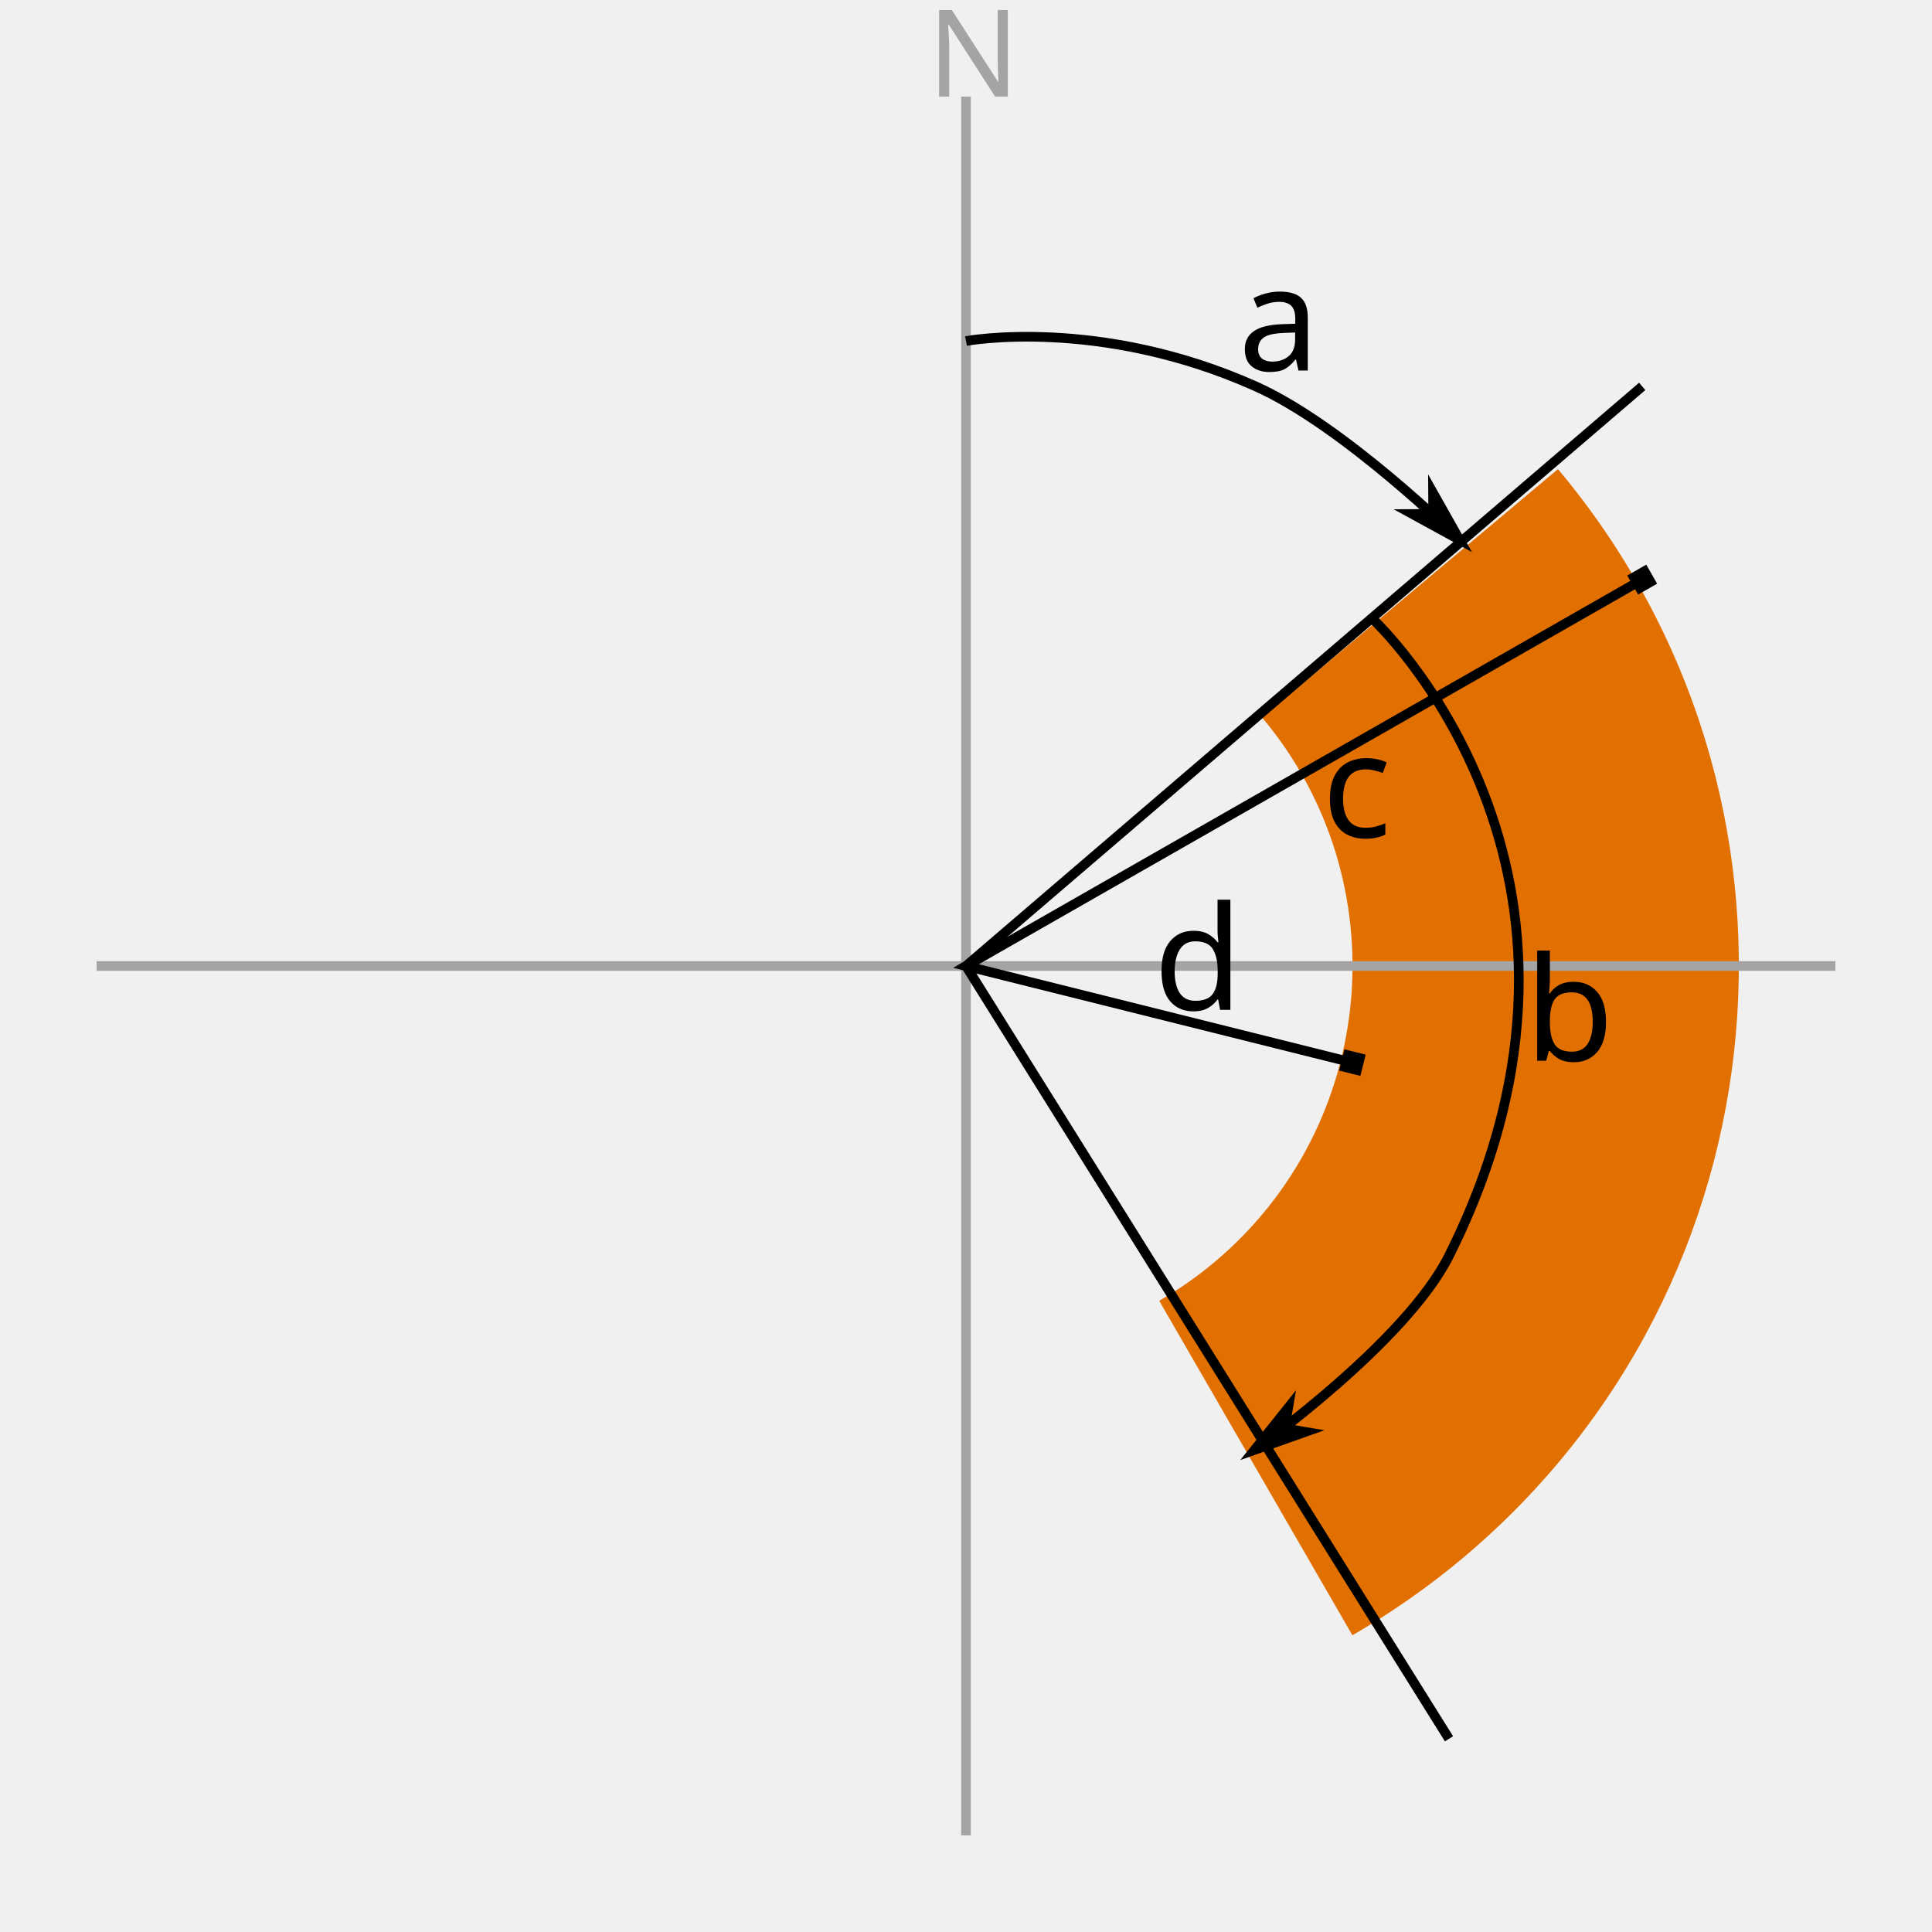
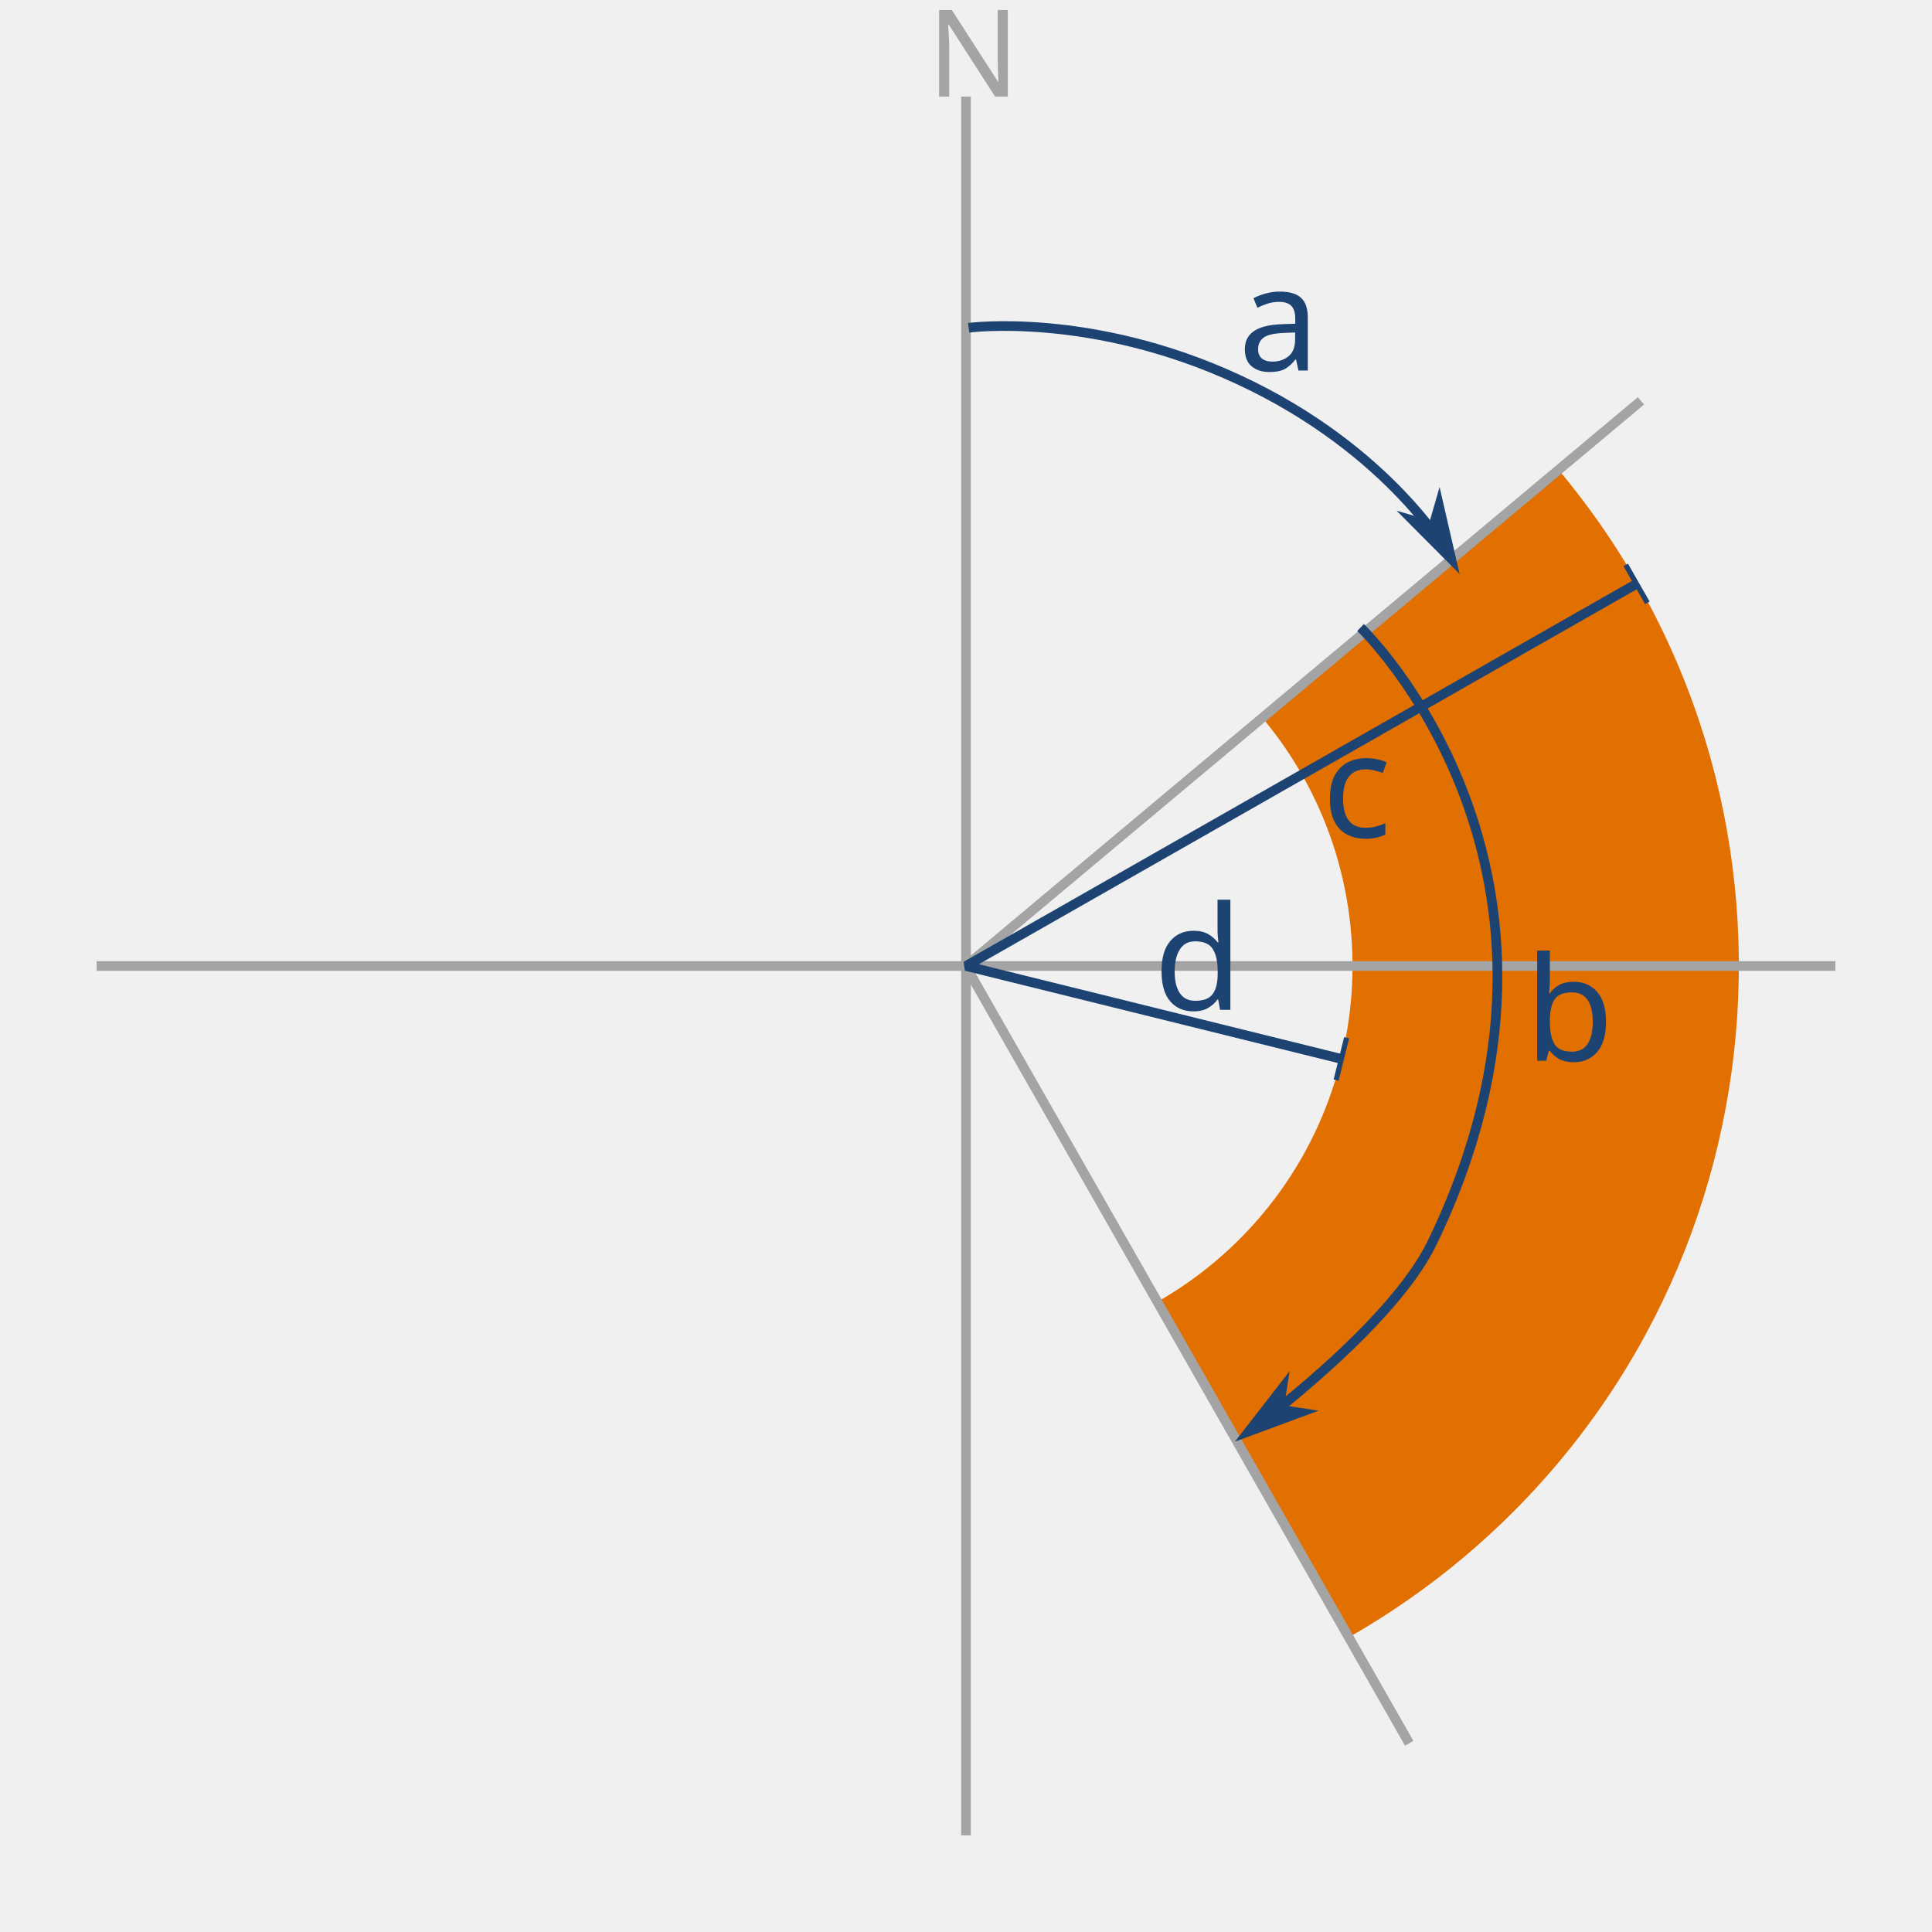
<svg xmlns="http://www.w3.org/2000/svg" width="200" height="200" id="svg2" version="1.1">
  <defs id="defs4">
-     <marker orient="auto" refY="0.0" refX="0.0" id="SquareS" style="overflow:visible">
-       <path id="path3965" d="M -5.0,-5.0 L -5.0,5.0 L 5.0,5.0 L 5.0,-5.0 L -5.0,-5.0 z " style="fill-rule:evenodd;stroke:#000000;stroke-width:1.0pt" transform="scale(0.2)" />
+     <marker style="overflow:visible" id="StopM" refX="0.0" refY="0.0" orient="auto">
+       <path transform="scale(0.4)" style="fill:none;fill-opacity:0.75;fill-rule:evenodd;stroke:#000000;stroke-width:1.0pt" d="M 0.0,5.65 L 0.0,-5.65" id="path4370" />
    </marker>
-     <marker style="overflow:visible" id="DistanceStart" refX="0.0" refY="0.0" orient="auto">
+     <marker style="overflow:visible" id="SquareS" refX="0.0" refY="0.0" orient="auto">
+       <path transform="scale(0.2)" style="fill-rule:evenodd;stroke:#000000;stroke-width:1.0pt" d="M -5.0,-5.0 L -5.0,5.0 L 5.0,5.0 L 5.0,-5.0 L -5.0,-5.0 z " id="path3965" />
+     </marker>
+     <marker orient="auto" refY="0.0" refX="0.0" id="DistanceStart" style="overflow:visible">
      <g id="g2300">
-         <path style="fill:none;stroke:#ffffff;stroke-width:1.15;stroke-linecap:square" d="M 0,0 L 2,0" id="path2306" />
-         <path style="fill:#000000;fill-rule:evenodd;stroke:none" d="M 0,0 L 13,4 L 9,0 13,-4 L 0,0 z " id="path2302" />
-         <path style="fill:none;stroke:#000000;stroke-width:1;stroke-linecap:square" d="M 0,-4 L 0,40" id="path2304" />
+         <path id="path2306" d="M 0,0 L 2,0" style="fill:none;stroke:#ffffff;stroke-width:1.15;stroke-linecap:square" />
+         <path id="path2302" d="M 0,0 L 13,4 L 9,0 13,-4 L 0,0 z " style="fill:#000000;fill-rule:evenodd;stroke:none" />
+         <path id="path2304" d="M 0,-4 L 0,40" style="fill:none;stroke:#000000;stroke-width:1;stroke-linecap:square" />
      </g>
    </marker>
-     <marker orient="auto" refY="0.0" refX="0.0" id="Arrow1Mend" style="overflow:visible;">
-       <path id="path3898" d="M 0.0,0.0 L 5.0,-5.0 L -12.5,0.0 L 5.0,5.0 L 0.0,0.0 z " style="fill-rule:evenodd;stroke:#000000;stroke-width:1.0pt;" transform="scale(0.4) rotate(180) translate(10,0)" />
+     <marker style="overflow:visible;" id="Arrow1Mend" refX="0.0" refY="0.0" orient="auto">
+       <path transform="scale(0.4) rotate(180) translate(10,0)" style="fill-rule:evenodd;stroke:#000000;stroke-width:1.0pt;" d="M 0.0,0.0 L 5.0,-5.0 L -12.5,0.0 L 5.0,5.0 L 0.0,0.0 z " id="path3898" />
    </marker>
-     <marker orient="auto" refY="0.0" refX="0.0" id="Arrow1Lend" style="overflow:visible;">
-       <path id="path3892" d="M 0.0,0.0 L 5.0,-5.0 L -12.5,0.0 L 5.0,5.0 L 0.0,0.0 z " style="fill-rule:evenodd;stroke:#000000;stroke-width:1.0pt;" transform="scale(0.8) rotate(180) translate(12.5,0)" />
+     <marker style="overflow:visible;" id="Arrow1Lend" refX="0.0" refY="0.0" orient="auto">
+       <path transform="scale(0.8) rotate(180) translate(12.5,0)" style="fill-rule:evenodd;stroke:#000000;stroke-width:1.0pt;" d="M 0.0,0.0 L 5.0,-5.0 L -12.5,0.0 L 5.0,5.0 L 0.0,0.0 z " id="path3892" />
+     </marker>
+     <marker style="overflow:visible;" id="Arrow1MendS" refX="0.0" refY="0.0" orient="auto">
+       <path transform="scale(0.4) rotate(180) translate(10,0)" style="stroke:#1d4373;stroke-width:1.0pt;fill:#1d4373;fill-rule:evenodd" d="M 0.0,0.0 L 5.0,-5.0 L -12.5,0.0 L 5.0,5.0 L 0.0,0.0 z " id="path4858" />
+     </marker>
+     <marker style="overflow:visible;" id="Arrow1Mendl" refX="0.0" refY="0.0" orient="auto">
+       <path transform="scale(0.4) rotate(180) translate(10,0)" style="stroke:#1d4373;stroke-width:1.0pt;fill:#1d4373;fill-rule:evenodd" d="M 0.0,0.0 L 5.0,-5.0 L -12.5,0.0 L 5.0,5.0 L 0.0,0.0 z " id="path4937" />
+     </marker>
+     <marker style="overflow:visible" id="StopM8" refX="0.0" refY="0.0" orient="auto">
+       <path transform="scale(0.4)" style="stroke-width:1.0pt;fill-rule:evenodd;stroke:#1d4373;fill-opacity:0.75;fill:none" d="M 0.0,5.65 L 0.0,-5.65" id="path5018" />
+     </marker>
+     <marker style="overflow:visible" id="StopMf" refX="0.0" refY="0.0" orient="auto">
+       <path transform="scale(0.4)" style="stroke-width:1.0pt;fill-rule:evenodd;stroke:#1d4373;fill-opacity:0.75;fill:none" d="M 0.0,5.65 L 0.0,-5.65" id="path5021" />
    </marker>
  </defs>
-   <g id="layer1" transform="translate(0,-852.3622)">
-     <path style="fill:#e27000;fill-opacity:1;stroke:none;stroke-width:2;stroke-linecap:butt;stroke-linejoin:miter;stroke-miterlimit:4;stroke-opacity:1;stroke-dasharray:none" d="M 161.281 48.562 L 130.656 74.281 C 144.856 91.204 142.642 116.456 125.719 130.656 C 123.935 132.153 122.017 133.492 120 134.656 L 140 169.281 C 144.033 166.953 147.87 164.275 151.438 161.281 C 185.283 132.881 189.681 82.408 161.281 48.562 z " transform="translate(0,852.3622)" id="path3008" />
-     <path style="fill:none;stroke:#a4a4a4;stroke-width:1px;stroke-linecap:butt;stroke-linejoin:miter;stroke-opacity:1" d="m 100,10 0,180" id="path3778" transform="translate(0,852.3622)" />
-     <path style="fill:none;stroke:#a4a4a4;stroke-width:1px;stroke-linecap:butt;stroke-linejoin:miter;stroke-opacity:1" d="m 10,100 180,0" id="path3780" transform="translate(0,852.3622)" />
-     <text xml:space="preserve" style="font-size:12.565px;font-style:normal;font-weight:normal;line-height:125%;letter-spacing:0px;word-spacing:0px;fill:#a4a4a4;fill-opacity:1;stroke:none;font-family:Sans" x="96" y="862.362" id="text3785">
-       <tspan id="tspan3787" x="96" y="862.362">N</tspan>
+   <g transform="translate(0,-852.3622)" id="layer1">
+     <path id="path3008" transform="translate(0,852.3622)" d="M 161.281 48.562 L 130.656 74.281 C 144.856 91.204 142.642 116.456 125.719 130.656 C 123.935 132.153 122.017 133.492 120 134.656 L 140 169.281 C 144.033 166.953 147.87 164.275 151.438 161.281 C 185.283 132.881 189.681 82.408 161.281 48.562 z " style="fill:#e27000;fill-opacity:1;stroke:none;stroke-width:2;stroke-linecap:butt;stroke-linejoin:miter;stroke-miterlimit:4;stroke-opacity:1;stroke-dasharray:none" />
+     <path transform="translate(0,852.3622)" id="path3778" d="m 100,10 0,180" style="fill:none;stroke:#a4a4a4;stroke-width:1px;stroke-linecap:butt;stroke-linejoin:miter;stroke-opacity:1" />
+     <path transform="translate(0,852.3622)" id="path3780" d="m 10,100 180,0" style="fill:none;stroke:#a4a4a4;stroke-width:1px;stroke-linecap:butt;stroke-linejoin:miter;stroke-opacity:1" />
+     <text id="text3785" y="862.362" x="96" style="font-size:12.565px;font-style:normal;font-weight:normal;line-height:125%;letter-spacing:0px;word-spacing:0px;fill:#a4a4a4;fill-opacity:1;stroke:none;font-family:Sans" xml:space="preserve">
+       <tspan y="862.362" x="96" id="tspan3787">N</tspan>
    </text>
-     <path style="fill:none;stroke:#000000;stroke-width:1px;stroke-linecap:butt;stroke-linejoin:miter;stroke-opacity:1" d="m 170,40 0,0 -70,60 50,80" id="path3791" transform="translate(0,852.3622)" />
-     <path style="fill:none;stroke:#000000;stroke-width:1px;stroke-linecap:butt;stroke-linejoin:miter;stroke-opacity:1;marker-end:url(#SquareS);marker-start:url(#SquareS)" d="m 170,60 -70,40 40,10" id="path3795" transform="translate(0,852.3622)" />
-     <path style="fill:none;stroke:#000000;stroke-width:1px;stroke-linecap:butt;stroke-linejoin:miter;stroke-opacity:1;marker-end:url(#Arrow1Mend)" d="m 100,35.303 c 0,0 13.736,-2.576 30,4.697 9.137,4.086 20.978,15.773 20.978,15.773" id="path3797" transform="translate(0,852.3622)" />
-     <path style="fill:none;stroke:#000000;stroke-width:1px;stroke-linecap:butt;stroke-linejoin:miter;stroke-opacity:1;marker-end:url(#Arrow1Mend)" d="M 142.153,64.129 C 142.153,64.129 170,90 150,130 c -4.472,8.944 -20,20 -20,20" id="path3799" transform="translate(0,852.3622)" />
-     <text xml:space="preserve" style="font-size:15px;font-style:normal;font-weight:normal;line-height:125%;letter-spacing:0px;word-spacing:0px;fill:#000000;fill-opacity:1;stroke:none;font-family:Sans" x="128.18" y="890.718" id="text3822">
-       <tspan x="128.18" y="890.718" id="tspan3826">a</tspan>
+     <path id="path3791" d="m 169.872,893.857 0,0 -69.891,58.509 45.899,80.459" style="fill:none;stroke:#a4a4a4;stroke-width:1px;stroke-linecap:butt;stroke-linejoin:bevel;stroke-opacity:1" />
+     <path transform="translate(0,852.3622)" id="path3795" d="M 169.413,60.44 100,100 l 38.858,9.619" style="fill:none;stroke:#1d4373;stroke-width:1;stroke-linecap:butt;stroke-linejoin:bevel;stroke-miterlimit:4;stroke-opacity:1;stroke-dasharray:none;marker-start:url(#StopM8);marker-end:url(#StopMf)" />
+     <path id="path3797" d="m 100.277,886.293 c 0,0 12.696,-1.707 27.947,5.372 15.816,7.341 21.922,18.396 21.922,18.396" style="stroke-linejoin:miter;marker-end:url(#Arrow1MendS);stroke-opacity:1;stroke:#1d4373;stroke-linecap:butt;stroke-width:1px;fill:none" />
+     <path id="path3799" d="m 140.846,917.322 c 0,0 26.172,25.041 7.375,63.757 -4.203,8.657 -18.797,19.358 -18.797,19.358" style="stroke-linejoin:miter;marker-end:url(#Arrow1Mendl);stroke-opacity:1;stroke:#1d4373;stroke-linecap:butt;stroke-width:1px;fill:none" />
+     <text id="text3822" y="890.718" x="128.18" style="font-size:15px;font-style:normal;font-weight:normal;line-height:125%;letter-spacing:0px;word-spacing:0px;fill:#000000;fill-opacity:1;stroke:none;font-family:Sans" xml:space="preserve">
+       <tspan style="fill:#1d4373;fill-opacity:1" id="tspan3826" y="890.718" x="128.18">a</tspan>
    </text>
-     <text xml:space="preserve" style="font-size:15px;font-style:normal;font-weight:normal;line-height:125%;letter-spacing:0px;word-spacing:0px;fill:#000000;fill-opacity:1;stroke:none;font-family:Sans" x="157.847" y="962.167" id="text3822-3">
-       <tspan x="157.847" y="962.167" id="tspan3851">b</tspan>
+     <text id="text3822-3" y="962.167" x="157.847" style="font-size:15px;font-style:normal;font-weight:normal;line-height:125%;letter-spacing:0px;word-spacing:0px;fill:#1d4373;fill-opacity:1;stroke:none;font-family:Sans" xml:space="preserve">
+       <tspan id="tspan3851" y="962.167" x="157.847">b</tspan>
    </text>
-     <text xml:space="preserve" style="font-size:15px;font-style:normal;font-weight:normal;line-height:125%;letter-spacing:0px;word-spacing:0px;fill:#000000;fill-opacity:1;stroke:none;font-family:Sans" x="136.849" y="939.035" id="text3822-8">
-       <tspan x="136.849" y="939.035" id="tspan3826-7">c</tspan>
+     <text id="text3822-8" y="939.035" x="136.849" style="font-size:15px;font-style:normal;font-weight:normal;line-height:125%;letter-spacing:0px;word-spacing:0px;fill:#1d4373;fill-opacity:1;stroke:none;font-family:Sans" xml:space="preserve">
+       <tspan id="tspan3826-7" y="939.035" x="136.849">c</tspan>
    </text>
-     <text xml:space="preserve" style="font-size:15px;font-style:normal;font-weight:normal;line-height:125%;letter-spacing:0px;word-spacing:0px;fill:#000000;fill-opacity:1;stroke:none;font-family:Sans" x="119.413" y="956.902" id="text3822-8-2">
-       <tspan x="119.413" y="956.902" id="tspan3826-7-0">d</tspan>
+     <text id="text3822-8-2" y="956.902" x="119.413" style="font-size:15px;font-style:normal;font-weight:normal;line-height:125%;letter-spacing:0px;word-spacing:0px;fill:#1d4373;fill-opacity:1;stroke:none;font-family:Sans" xml:space="preserve">
+       <tspan id="tspan3826-7-0" y="956.902" x="119.413">d</tspan>
    </text>
  </g>
</svg>
